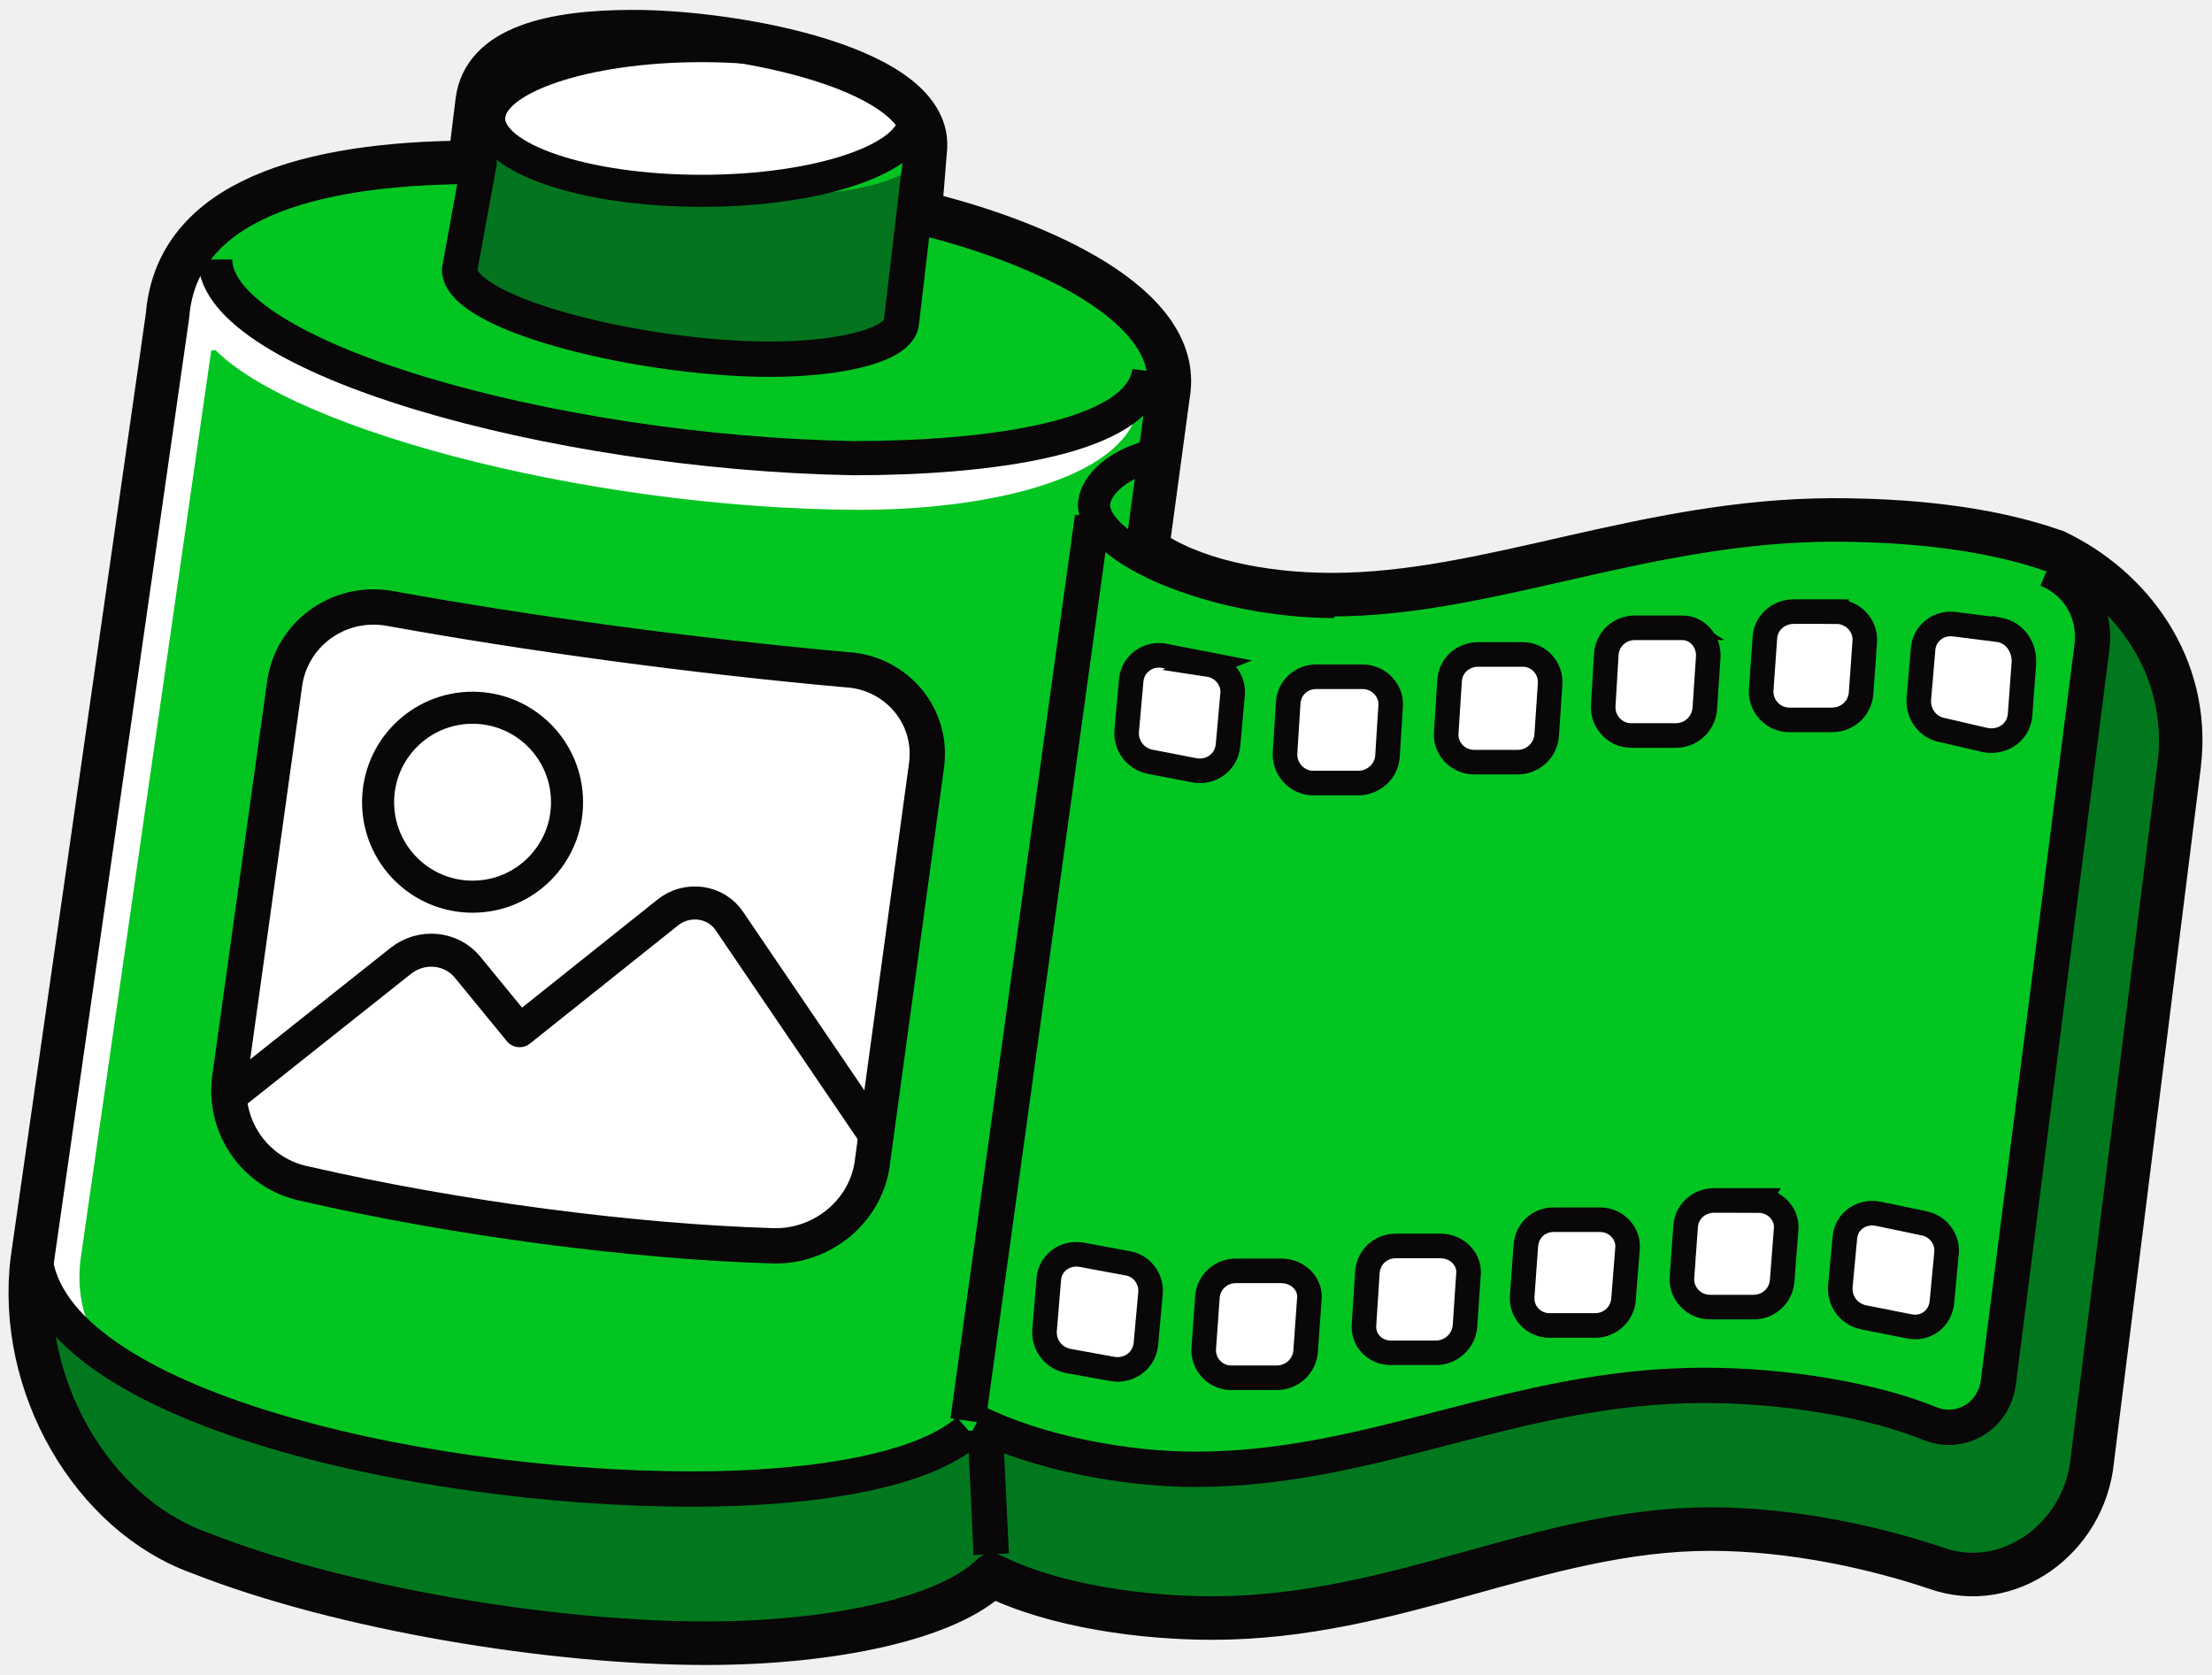
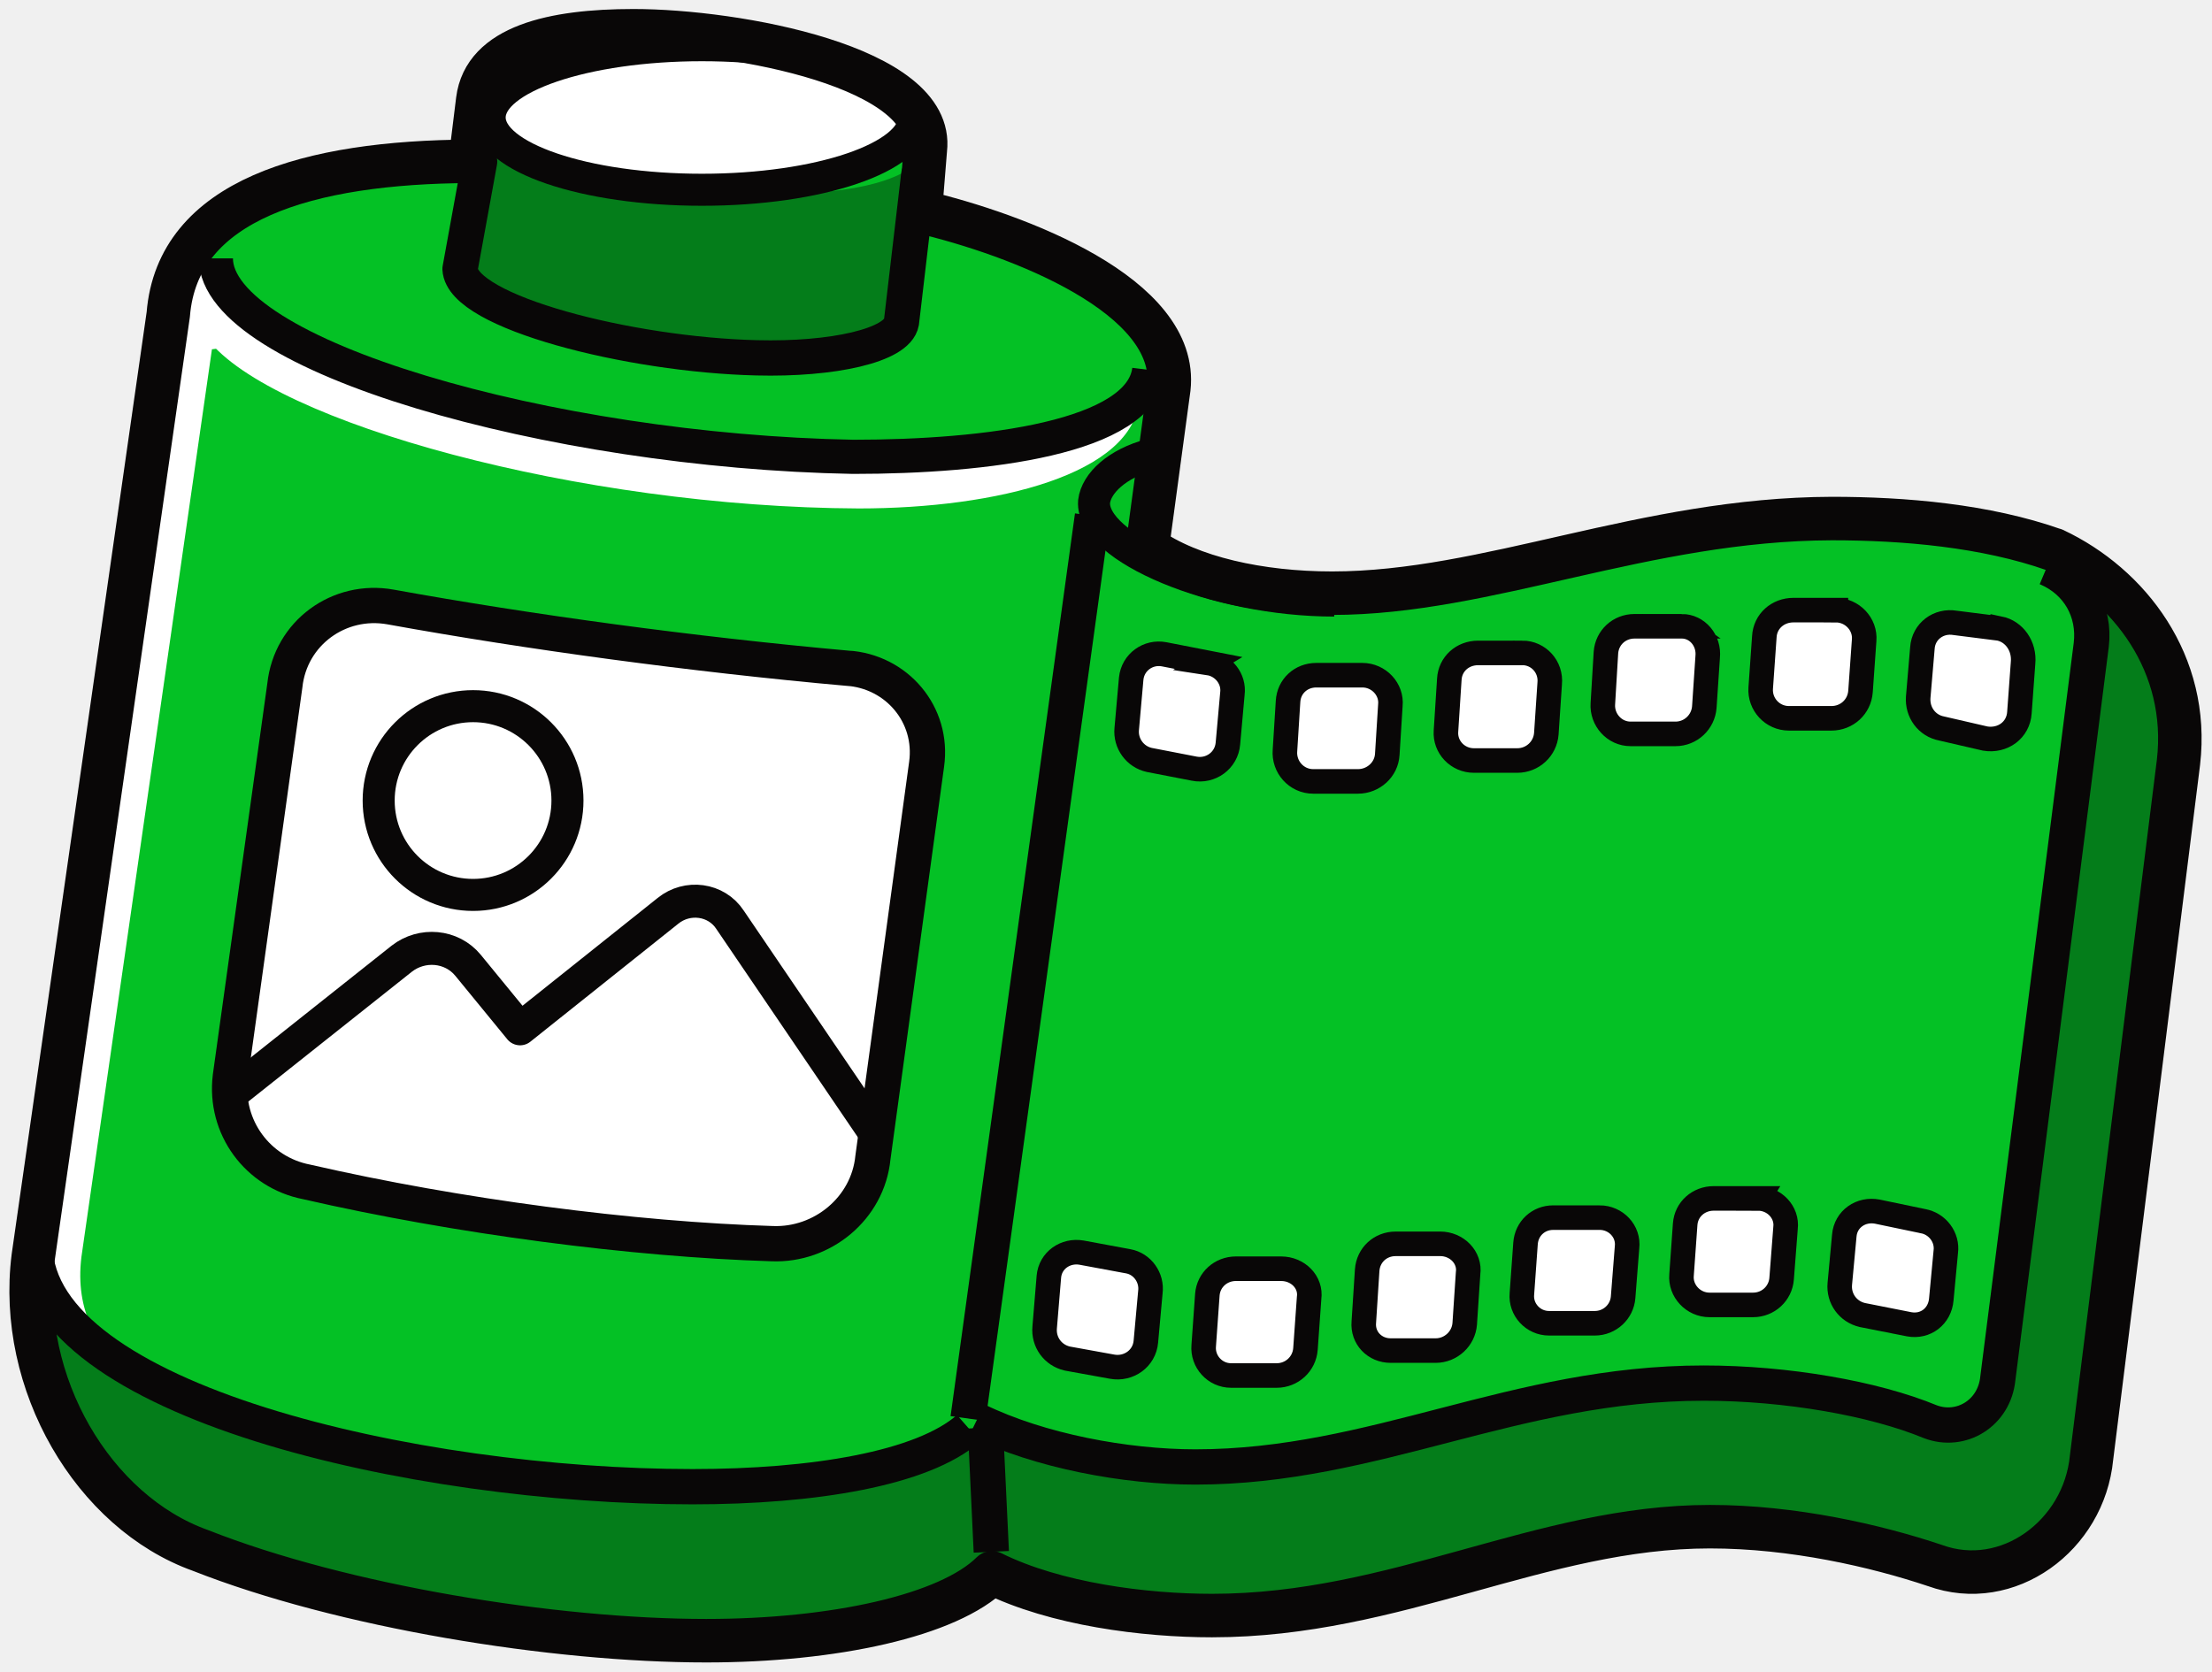
- <svg xmlns="http://www.w3.org/2000/svg" width="506.0" height="383.0" fill="none" viewBox="3.0 64.0 506.0 383.0">
+ <svg xmlns="http://www.w3.org/2000/svg" width="506.4" height="382.8" fill="none" viewBox="2.8 64.2 506.4 382.8">
  <path d="m473.2 187.9c-15.94-6.08-33.54-8.64-50.75-8.64-44.16 0-79.17 16.9-114.8 16.9-14.72 0-28.74-2.88-38.78-7.936l4.736-33.22c3.392-25.54-31.55-39.23-55.42-44.86l1.408-10.62c2.816-24-43.65-32.7-71.81-32.7-21.7 0-37.63 5.248-39.74 20.29l-1.152 9.216c-37.7 0.896-66.11 10.94-69.95 40.32l-31.49 215.2c-4.224 30.08 12.67 61.25 40.96 72.13 33.54 13.06 83.52 20.61 118.9 20.61 28.93 0 53.89-5.312 65.41-15.1 15.17 6.592 34.56 9.856 49.92 9.856 44.42 0 76.03-20.54 113.9-20.54 18.24 0 36.22 3.904 50.3 8.768 19.33 6.656 39.23-7.68 41.66-28.8l20.16-159.2c2.688-24.19-12.54-43.33-33.47-51.71z" fill="#F7F7F7" fill-opacity=".1" />
-   <path d="m471.6 191.9c-15.17-5.504-32.96-7.808-49.6-7.808-42.18 0-78.78 17.02-113.8 17.02-17.47 0-33.92-4.224-44.16-10.62l4.48-37.38c2.56-21.25-34.05-34.88-55.81-39.42l1.92-15.36c1.92-17.28-40.58-26.37-66.69-26.37-18.43 0-33.6 3.84-35.2 15.36l-2.048 13.82c-37.38 0.256-66.24 9.28-69.18 35.07l-31.04 216.3c-3.648 27.84 13.57 57.6 38.53 66.69 32.96 12.74 80.96 20.54 115.8 20.54 29.44 0 55.3-5.888 65.22-15.68 14.46 7.104 34.82 9.984 50.24 9.984 42.5 0 75.26-20.35 113.9-20.35 19.2 0 38.21 4.096 51.9 8.704 16.38 5.824 33.54-6.656 35.46-24.7l20.03-159.6c2.624-22.08-11.58-38.91-30.02-46.21z" fill="#03C522" />
-   <path d="m482.2 200.1-22.08 179.3c-0.896 8.128-9.088 12.67-16.19 10.05-17.09-6.208-35.52-8.576-51.26-8.576-43.46 0-77.95 19.26-116 19.26-18.82 0-37.38-4.352-48.06-9.536l1.088 31.49c14.46 8.192 35.39 11.46 50.75 11.46 41.66 0 75.52-19.97 113.7-19.97 19.2 0 37.95 4.288 51.71 8.96 16.45 5.952 33.79-6.528 35.65-24.45l20.16-159.9c2.112-17.92-6.336-31.3-19.39-38.08z" fill="#02781E" />
-   <path d="m227.3 391c-14.21 9.536-40.13 13.57-65.66 13.57-68.48-0.64-144.4-22.98-151.1-50.82-2.496 27.26 15.49 56.7 38.4 65.54 32.64 12.67 81.02 20.48 115.5 20.48 29.06 0 55.87-6.336 65.34-17.15l-2.432-31.62z" fill="#02781E" />
+   <path d="m471.6 191.9c-15.17-5.504-32.96-7.808-49.6-7.808-42.18 0-78.78 17.02-113.8 17.02-17.47 0-33.92-4.224-44.16-10.62l4.48-37.38c2.56-21.25-34.05-34.88-55.81-39.42l1.92-15.36c1.92-17.28-40.58-26.37-66.69-26.37-18.43 0-33.6 3.84-35.2 15.36l-2.048 13.82c-37.38 0.256-66.24 9.28-69.18 35.07l-31.04 216.3c-3.648 27.84 13.57 57.6 38.53 66.69 32.96 12.74 80.96 20.54 115.8 20.54 29.44 0 55.3-5.888 65.22-15.68 14.46 7.104 34.82 9.984 50.24 9.984 42.5 0 75.26-20.35 113.9-20.35 19.2 0 38.21 4.096 51.9 8.704 16.38 5.824 33.54-6.656 35.46-24.7l20.03-159.6c2.624-22.08-11.58-38.91-30.02-46.21z" fill="#04C125" />
+   <path d="m482.2 200.1-22.08 179.3c-0.896 8.128-9.088 12.67-16.19 10.05-17.09-6.208-35.52-8.576-51.26-8.576-43.46 0-77.95 19.26-116 19.26-18.82 0-37.38-4.352-48.06-9.536l1.088 31.49c14.46 8.192 35.39 11.46 50.75 11.46 41.66 0 75.52-19.97 113.7-19.97 19.2 0 37.95 4.288 51.71 8.96 16.45 5.952 33.79-6.528 35.65-24.45l20.16-159.9c2.112-17.92-6.336-31.3-19.39-38.08z" fill="#047D1A" />
+   <path d="m227.3 391c-14.21 9.536-40.13 13.57-65.66 13.57-68.48-0.64-144.4-22.98-151.1-50.82-2.496 27.26 15.49 56.7 38.4 65.54 32.64 12.67 81.02 20.48 115.5 20.48 29.06 0 55.87-6.336 65.34-17.15l-2.432-31.62z" fill="#047D1A" />
  <path d="m51.33 144.1-29.89 207.9c-0.768 6.272 0.192 11.46 2.176 15.81-7.872-5.44-13.44-12.86-12.8-19.39l31.42-213.2c0.576-5.12 3.008-10.05 7.616-13.44 1.856 6.592 8.128 13.63 16.9 20.35l-15.42 2.048z" fill="#fff" />
  <path d="m263.6 155.6c-1.216 17.15-32.58 25.02-64.19 25.02-63.74-0.256-134.3-19.65-149.1-38.78l-0.512-16.7c19.84 25.34 92.74 42.37 148.1 43.65 29.18 0.896 54.66-4.288 65.73-13.18z" fill="#fff" />
-   <path d="m265.3 146.4c-0.128 16-34.3 22.34-67.26 22.34-69.18-1.28-146.2-23.23-146.2-45.18 0-15.94 32.38-21.95 58.69-22.14l-2.496 24.26c3.648 10.5 42.62 20.03 69.5 20.42 16.51 0.32 30.27-2.56 31.62-8.064l3.136-23.81c26.43 5.568 53.25 18.56 53.06 32.19z" fill="#03C522" />
-   <path d="m214.1 99.97-4.864 37.89c-2.24 6.08-18.43 8.384-32.51 8.128-31.3-0.64-67.46-10.56-68.67-20.42l5.248-39.1c4.992 11.97 37.31 20.93 63.81 21.95 18.11 0.704 32.7-2.304 36.99-8.448z" fill="#04741F" />
+   <path d="m265.3 146.4c-0.128 16-34.3 22.34-67.26 22.34-69.18-1.28-146.2-23.23-146.2-45.18 0-15.94 32.38-21.95 58.69-22.14l-2.496 24.26c3.648 10.5 42.62 20.03 69.5 20.42 16.51 0.32 30.27-2.56 31.62-8.064l3.136-23.81c26.43 5.568 53.25 18.56 53.06 32.19z" fill="#04C125" />
+   <path d="m214.1 99.97-4.864 37.89c-2.24 6.08-18.43 8.384-32.51 8.128-31.3-0.64-67.46-10.56-68.67-20.42l5.248-39.1c4.992 11.97 37.31 20.93 63.81 21.95 18.11 0.704 32.7-2.304 36.99-8.448z" fill="#047D1A" />
  <ellipse cx="163.6" cy="91.06" rx="47.68" ry="14.98" fill="#fff" />
  <path d="m196.6 217c-35.33-3.136-72.51-8.192-104.3-13.89-11.78-2.048-23.04 6.144-24.45 18.18l-12.42 89.41c-1.408 11.58 6.336 21.95 17.66 24.13 34.5 7.872 74.75 13.12 106.6 14.08 11.52 0.384 21.82-8.128 23.1-19.9l12.22-89.79c1.536-11.33-7.04-21.44-18.5-22.21z" fill="#fff" />
  <path d="m279.5 216-10.18-1.984c-3.648-0.704-7.168 1.792-7.552 5.568l-1.024 11.52c-0.32 3.328 1.92 6.4 5.184 7.104l10.24 1.984c3.776 0.768 7.424-1.856 7.744-5.76l1.024-11.39c0.448-3.392-2.048-6.528-5.44-7.04z" fill="#fff" stroke="#090707" stroke-width="5.622" />
  <path d="m314.7 218.8h-10.56c-3.52 0-6.272 2.56-6.464 6.016l-0.704 11.2c-0.32 3.776 2.624 7.104 6.464 7.104h10.24c3.52 0 6.528-2.688 6.72-6.208l0.704-11.2c0.384-3.712-2.688-6.912-6.4-6.912z" fill="#fff" stroke="#090707" stroke-width="5.622" />
  <path d="m351.3 213.7h-10.11c-3.584 0-6.4 2.56-6.592 6.016l-0.768 11.9c-0.256 3.648 2.688 6.72 6.4 6.72h9.92c3.52 0 6.4-2.688 6.656-6.144l0.768-11.46c0.384-3.84-2.56-7.04-6.272-7.04z" fill="#fff" stroke="#090707" stroke-width="5.622" />
  <path d="m387.8 207.6h-10.82c-3.456 0-6.272 2.56-6.528 6.016l-0.704 11.71c-0.256 3.648 2.624 6.912 6.336 6.912h10.3c3.456 0 6.336-2.688 6.592-6.144l0.768-11.46c0.384-3.776-2.368-7.04-5.952-7.04z" fill="#fff" stroke="#090707" stroke-width="5.622" />
  <path d="m423.1 203.9h-9.728c-3.584 0-6.464 2.56-6.656 6.08l-0.832 11.78c-0.256 3.712 2.688 6.912 6.464 6.912h9.728c3.52 0 6.4-2.624 6.656-6.144l0.832-11.71c0.32-3.712-2.752-6.912-6.464-6.912z" fill="#fff" stroke="#090707" stroke-width="5.622" />
  <path d="m460.5 208.1-10.11-1.28c-3.776-0.64-7.232 1.92-7.488 5.76l-0.96 11.26c-0.256 3.456 1.984 6.528 5.376 7.168l9.984 2.304c3.968 0.64 7.552-1.92 7.808-5.952l0.832-11.33c0.384-3.84-1.984-7.232-5.44-7.936z" fill="#fff" stroke="#090707" stroke-width="5.622" />
  <path d="m261.1 353-10.69-1.984c-3.712-0.64-7.168 1.792-7.488 5.504l-0.96 11.58c-0.32 3.392 1.856 6.4 5.184 7.168l10.24 1.856c3.776 0.704 7.424-1.856 7.744-5.76l1.024-11.26c0.448-3.392-1.856-6.528-5.056-7.104z" fill="#fff" stroke="#090707" stroke-width="5.622" />
  <path d="m296.1 354.7h-10.37c-3.456 0-6.272 2.56-6.528 5.952l-0.832 11.65c-0.32 3.648 2.56 6.848 6.272 6.848h10.43c3.456 0 6.336-2.624 6.592-6.08l0.832-11.65c0.512-3.648-2.56-6.72-6.4-6.72z" fill="#fff" stroke="#090707" stroke-width="5.622" />
  <path d="m332.5 349h-10.18c-3.52 0-6.272 2.56-6.528 6.016l-0.768 11.9c-0.32 3.648 2.496 6.528 6.144 6.528h10.3c3.456 0 6.4-2.688 6.656-6.144l0.768-11.52c0.512-3.648-2.56-6.784-6.4-6.784z" fill="#fff" stroke="#090707" stroke-width="5.622" />
  <path d="m369 343h-10.62c-3.392 0-6.08 2.496-6.336 5.888l-0.832 11.58c-0.32 3.584 2.56 6.72 6.208 6.72h10.5c3.392 0 6.208-2.624 6.464-5.952l0.896-11.39c0.448-3.712-2.56-6.848-6.272-6.848z" fill="#fff" stroke="#090707" stroke-width="5.622" />
  <path d="m405.3 338.6h-10.18c-3.456 0-6.272 2.496-6.528 5.888l-0.832 11.65c-0.32 3.648 2.688 6.848 6.4 6.848h9.984c3.456 0 6.272-2.624 6.528-6.016l0.896-11.58c0.448-3.648-2.624-6.784-6.272-6.784z" fill="#fff" stroke="#090707" stroke-width="5.622" />
  <path d="m443 343.8-10.43-2.176c-3.712-0.704-7.232 1.664-7.552 5.504l-1.024 11.01c-0.32 3.392 1.856 6.4 5.184 7.168l10.69 2.112c3.776 0.704 7.04-1.856 7.36-5.696l1.024-10.88c0.448-3.328-1.92-6.464-5.248-7.04z" fill="#fff" stroke="#090707" stroke-width="5.622" />
  <path d="m196.7 217.2c-35.46-3.2-72.7-8.256-104.5-14.02-11.78-2.112-22.91 5.952-24.19 17.98l-12.48 89.6c-1.408 11.52 6.272 21.89 17.47 24.06 34.56 7.936 74.88 13.18 106.6 14.14 11.46 0.448 21.89-8.064 23.04-19.71l12.29-90.05c1.6-11.39-6.848-21.31-18.24-22.02z" stroke="#090707" stroke-width="8.078" />
  <circle cx="111.1" cy="247.5" r="21.61" stroke="#090707" stroke-width="7.334" />
  <path d="m55.62 314.8 39.17-31.1c4.608-3.584 11.39-3.072 15.17 1.536l11.9 14.53 33.86-27.01c4.416-3.584 11.07-2.752 14.21 2.048l32.96 48.51" stroke="#090707" stroke-linecap="round" stroke-linejoin="round" stroke-width="7.557" />
  <path d="m473.1 190.1c-15.74-5.568-34.37-7.168-50.94-7.168-42.94 0.128-78.72 17.09-114.4 17.09-16.51 0-32.51-3.52-42.3-10.5l4.928-36.42c2.368-21.18-34.56-35.2-56.9-40.45l1.152-14.21c2.24-18.88-43.2-27.2-66.82-27.2-18.5 0-34.11 3.584-35.65 15.87l-1.728 14.02c-36.99 0.192-67.01 8.768-69.12 35.07l-30.91 215.8c-3.648 28.86 13.76 58.43 38.27 67.2 32.45 12.8 80.77 20.67 115.8 20.67 29.12 0 55.49-5.696 65.41-15.55 14.59 7.232 35.01 9.792 50.37 9.792 42.3 0 75.26-20.35 114-20.35 19.01 0 37.95 4.352 51.52 8.896 16.58 6.016 34.11-6.784 35.84-24.7l19.9-159.2c2.624-22.59-11.26-40.58-28.48-48.7z" stroke="#090707" stroke-linecap="round" stroke-linejoin="round" stroke-width="9.959" />
  <path d="m252.9 182.3-28.48 206.7" stroke="#090707" stroke-width="8.078" />
  <path d="m228.4 391.1 1.344 28.42" stroke="#090707" stroke-width="8.078" />
  <path d="m10.82 349.7c0.704 35.2 86.78 54.91 150.5 54.91 27.65 0 52.67-4.096 63.23-13.38" stroke="#090707" stroke-width="8.078" />
  <path d="m226.4 389.4c14.4 7.04 34.11 10.69 50.05 10.69 41.22 0 72.96-19.2 116.4-19.2 19.01 0 38.98 3.52 51.84 8.832 7.04 2.688 14.72-1.92 15.49-9.984l21.38-167.9c0.896-7.616-2.944-14.53-10.24-17.6" stroke="#090707" stroke-width="8.078" />
  <path d="m265.9 148.9c-1.92 15.55-37.38 19.9-67.78 19.9-69.18-1.28-145.9-23.1-145.9-45.44" stroke="#090707" stroke-width="7.823" />
  <path d="m112.6 101.2-4.48 24.58c0.448 9.856 38.72 19.65 67.9 20.35 17.34 0.448 32.19-2.816 33.15-8.128l3.968-33.79" stroke="#090707" stroke-linecap="round" stroke-linejoin="round" stroke-width="8.078" />
  <ellipse cx="163.5" cy="91.1" rx="48.6" ry="16.55" stroke="#090707" stroke-width="7.334" />
  <path d="m266.2 168.3c-7.68 2.048-12.42 6.528-12.93 10.75-0.768 10.56 27.71 22.66 54.98 22.66" stroke="#090707" stroke-width="7.334" />
</svg>
